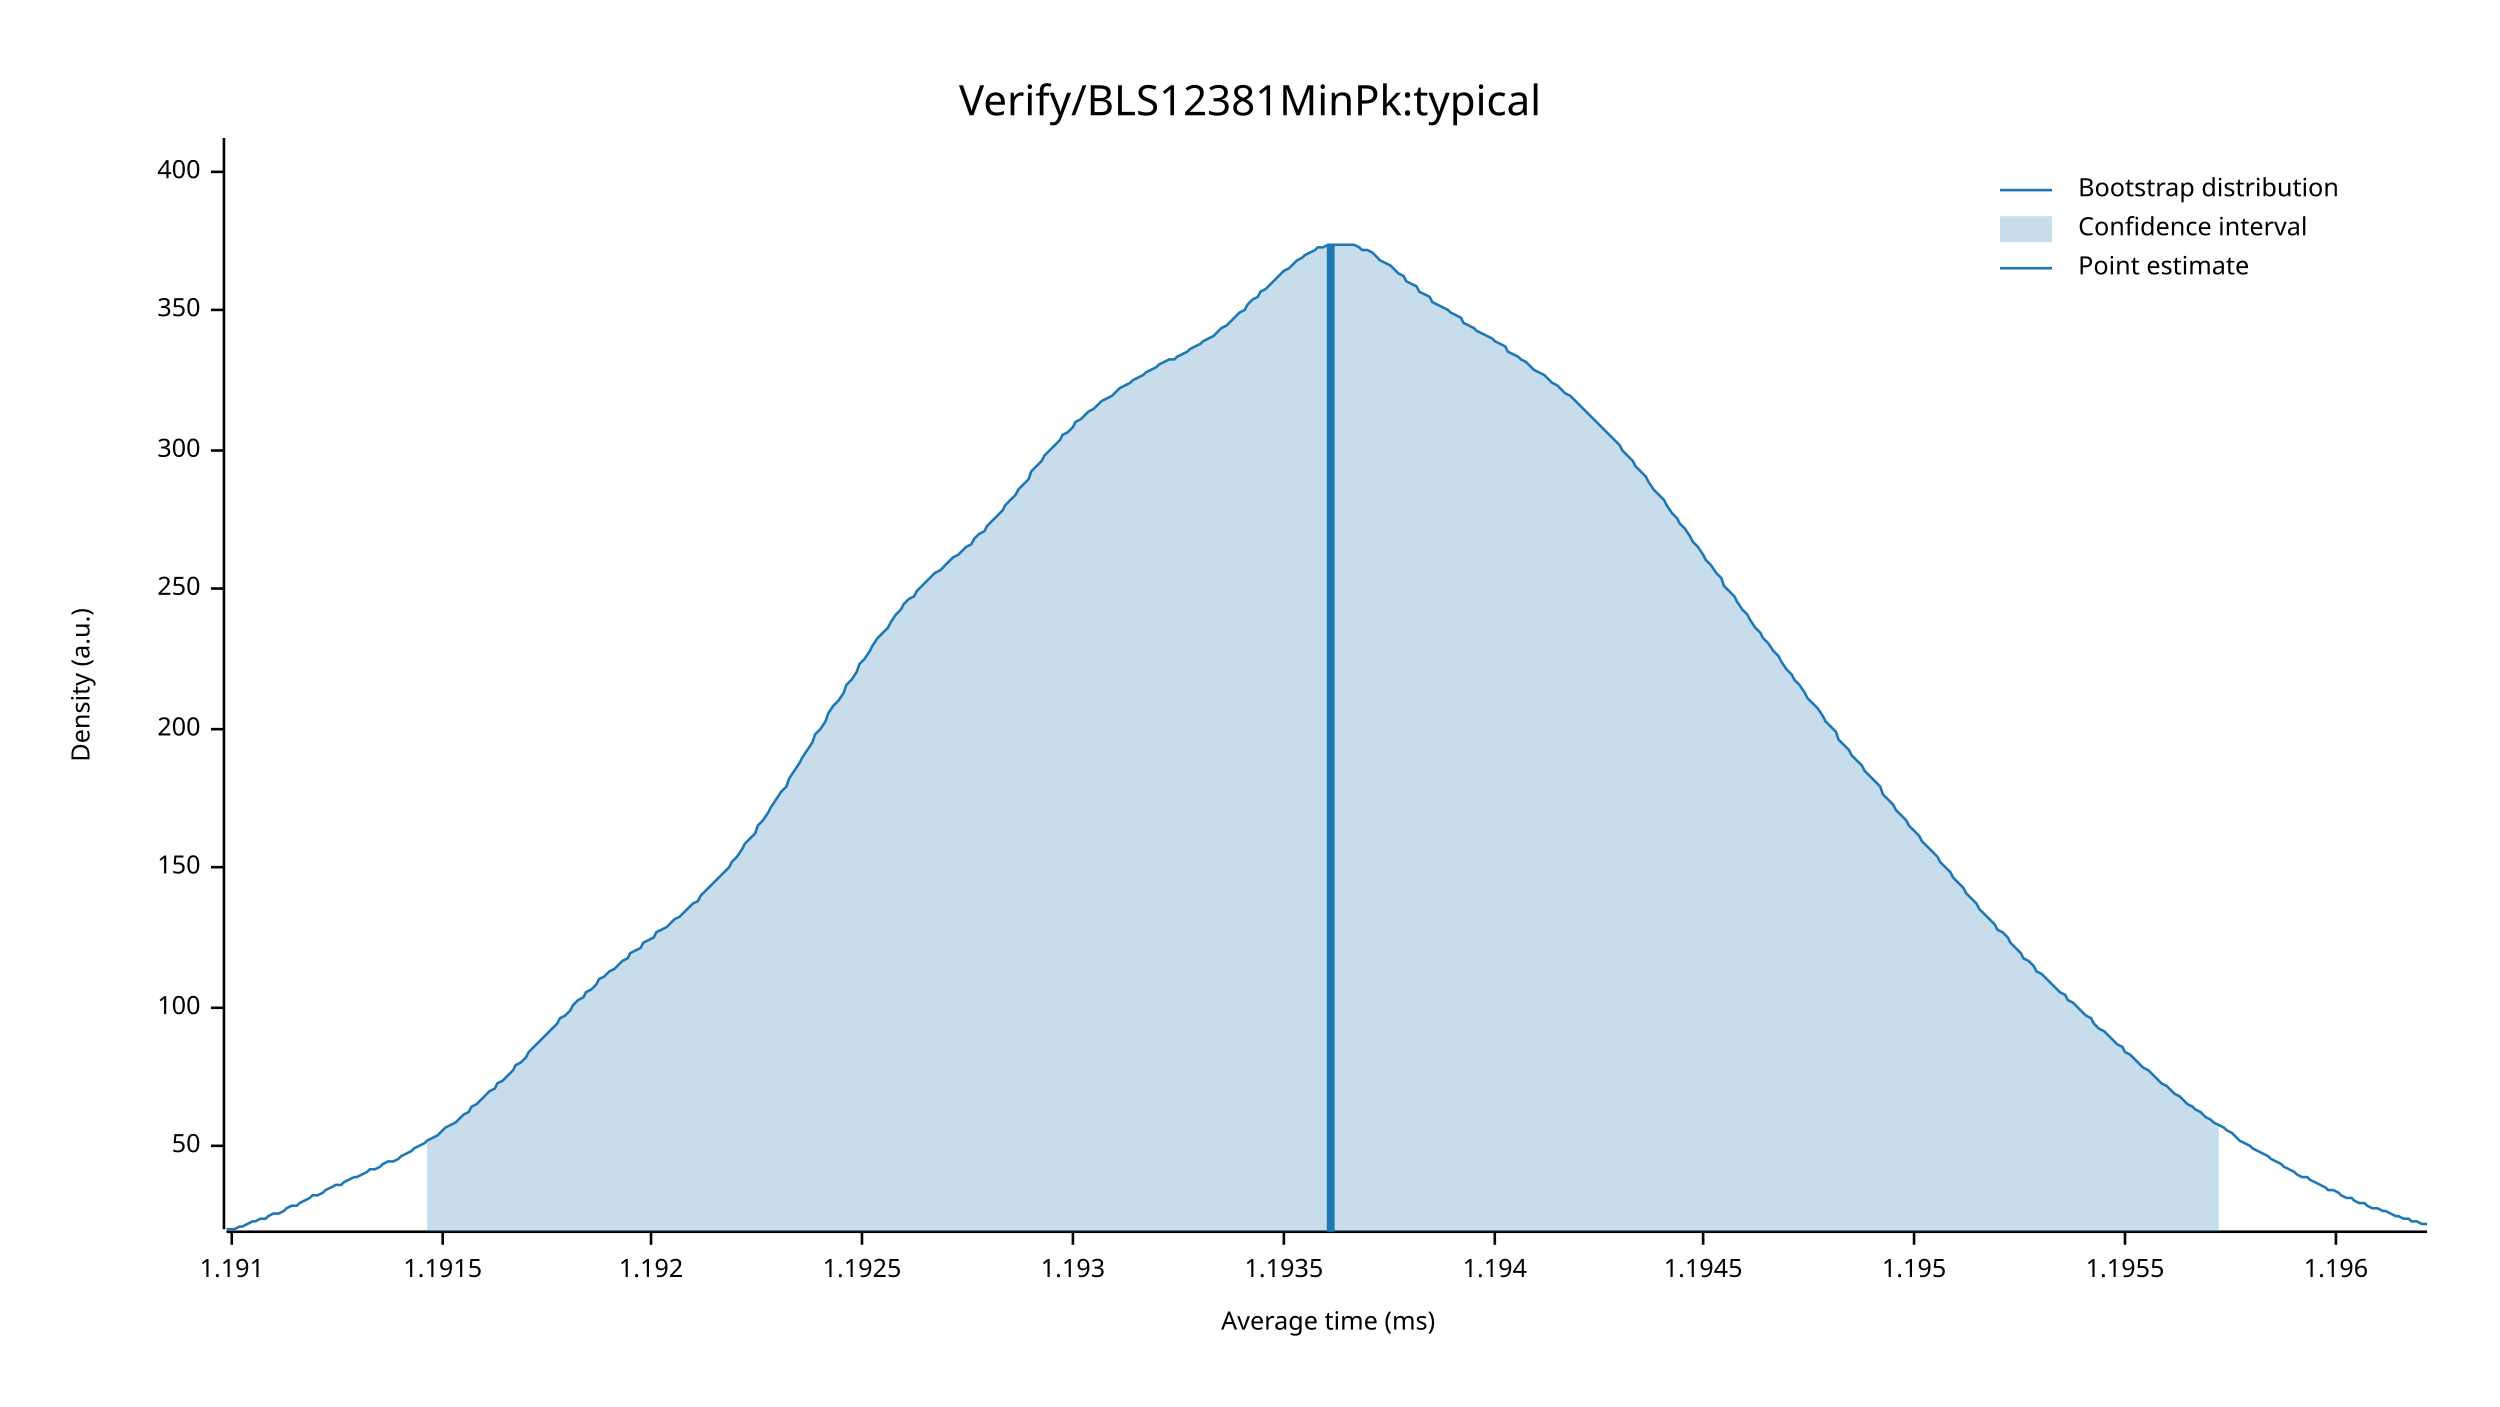
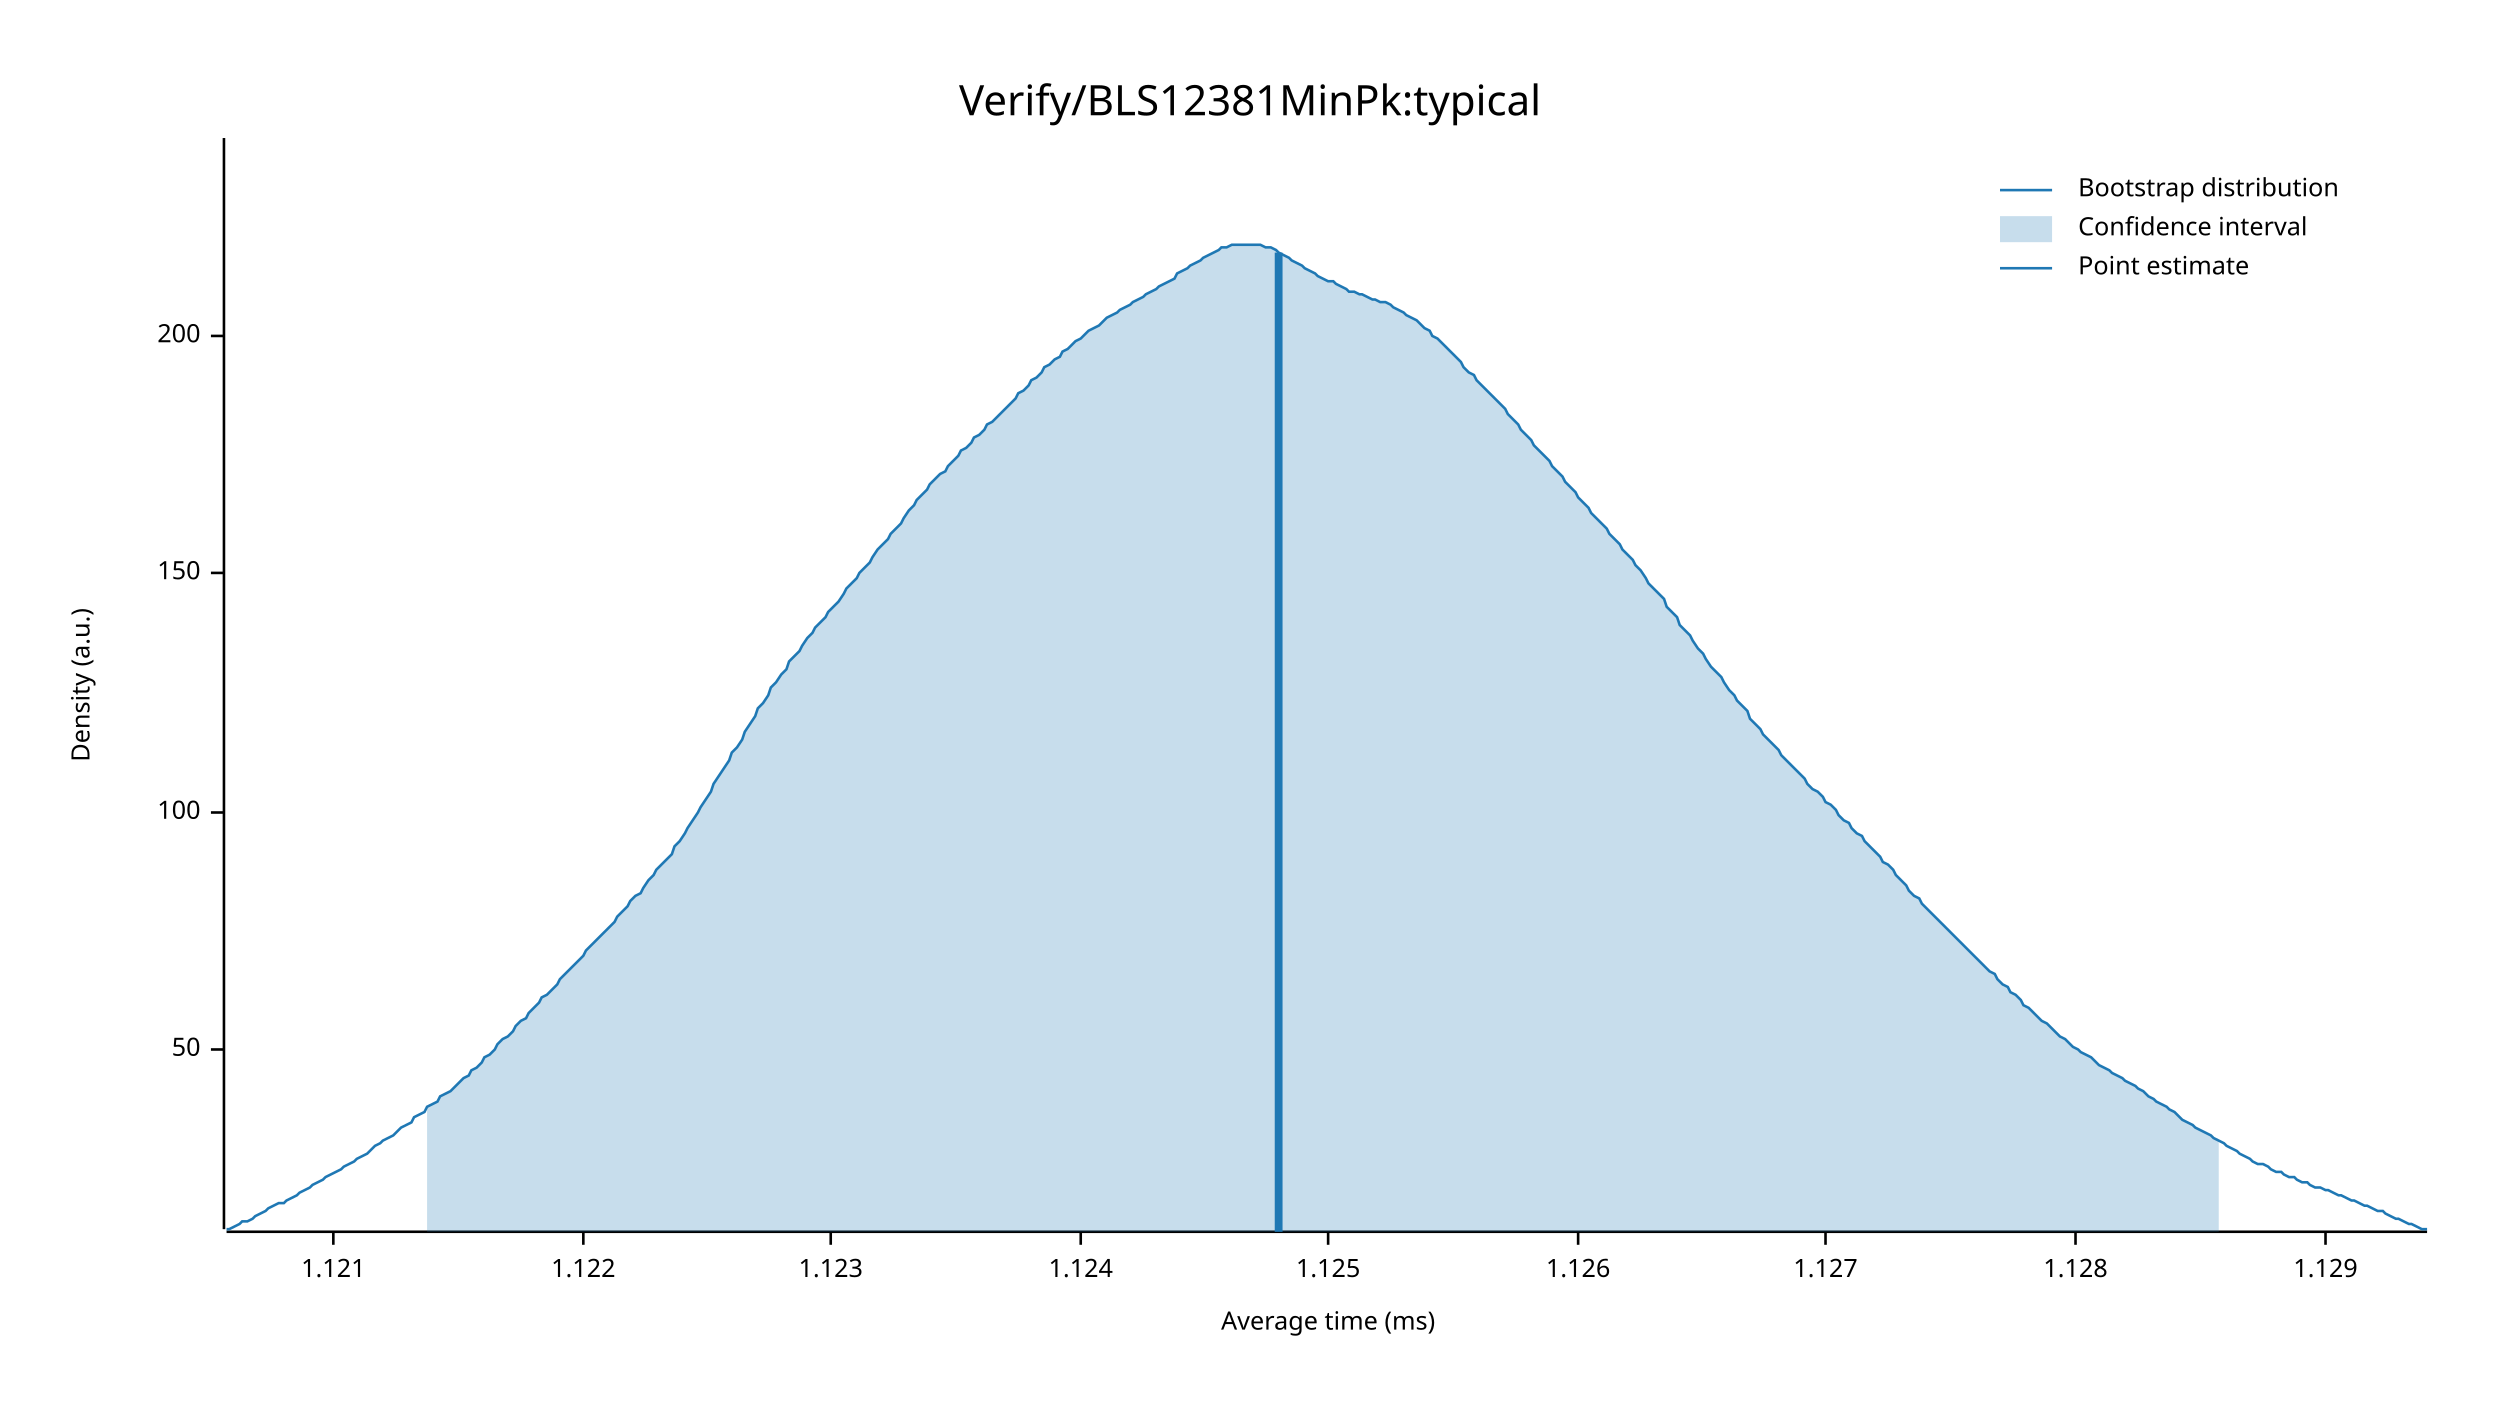
<svg xmlns="http://www.w3.org/2000/svg" width="960" height="540" viewBox="0 0 960 540">
  <text x="480" y="32" dy="0.76em" text-anchor="middle" font-family="sans-serif" font-size="16.129" opacity="1" fill="#000000">
Verify/BLS12381MinPk:typical
</text>
  <text x="27" y="263" dy="0.76em" text-anchor="middle" font-family="sans-serif" font-size="9.677" opacity="1" fill="#000000" transform="rotate(270, 27, 263)">
Density (a.u.)
</text>
  <text x="510" y="513" dy="-0.5ex" text-anchor="middle" font-family="sans-serif" font-size="9.677" opacity="1" fill="#000000">
Average time (ms)
</text>
  <polyline fill="none" opacity="1" stroke="#000000" stroke-width="1" points="86,53 86,472 " />
-   <text x="77" y="440" dy="0.5ex" text-anchor="end" font-family="sans-serif" font-size="9.677" opacity="1" fill="#000000">
+   <text x="77" y="403" dy="0.5ex" text-anchor="end" font-family="sans-serif" font-size="9.677" opacity="1" fill="#000000">
50
</text>
-   <polyline fill="none" opacity="1" stroke="#000000" stroke-width="1" points="81,440 86,440 " />
-   <text x="77" y="387" dy="0.5ex" text-anchor="end" font-family="sans-serif" font-size="9.677" opacity="1" fill="#000000">
+   <polyline fill="none" opacity="1" stroke="#000000" stroke-width="1" points="81,403 86,403 " />
+   <text x="77" y="312" dy="0.5ex" text-anchor="end" font-family="sans-serif" font-size="9.677" opacity="1" fill="#000000">
100
</text>
-   <polyline fill="none" opacity="1" stroke="#000000" stroke-width="1" points="81,387 86,387 " />
-   <text x="77" y="333" dy="0.5ex" text-anchor="end" font-family="sans-serif" font-size="9.677" opacity="1" fill="#000000">
+   <polyline fill="none" opacity="1" stroke="#000000" stroke-width="1" points="81,312 86,312 " />
+   <text x="77" y="220" dy="0.5ex" text-anchor="end" font-family="sans-serif" font-size="9.677" opacity="1" fill="#000000">
150
</text>
-   <polyline fill="none" opacity="1" stroke="#000000" stroke-width="1" points="81,333 86,333 " />
-   <text x="77" y="280" dy="0.5ex" text-anchor="end" font-family="sans-serif" font-size="9.677" opacity="1" fill="#000000">
+   <polyline fill="none" opacity="1" stroke="#000000" stroke-width="1" points="81,220 86,220 " />
+   <text x="77" y="129" dy="0.5ex" text-anchor="end" font-family="sans-serif" font-size="9.677" opacity="1" fill="#000000">
200
</text>
-   <polyline fill="none" opacity="1" stroke="#000000" stroke-width="1" points="81,280 86,280 " />
-   <text x="77" y="226" dy="0.5ex" text-anchor="end" font-family="sans-serif" font-size="9.677" opacity="1" fill="#000000">
- 250
+   <polyline fill="none" opacity="1" stroke="#000000" stroke-width="1" points="81,129 86,129 " />
+   <polyline fill="none" opacity="1" stroke="#000000" stroke-width="1" points="87,473 932,473 " />
+   <text x="128" y="483" dy="0.76em" text-anchor="middle" font-family="sans-serif" font-size="9.677" opacity="1" fill="#000000">
+ 1.121
</text>
-   <polyline fill="none" opacity="1" stroke="#000000" stroke-width="1" points="81,226 86,226 " />
-   <text x="77" y="173" dy="0.5ex" text-anchor="end" font-family="sans-serif" font-size="9.677" opacity="1" fill="#000000">
- 300
+   <polyline fill="none" opacity="1" stroke="#000000" stroke-width="1" points="128,473 128,478 " />
+   <text x="224" y="483" dy="0.76em" text-anchor="middle" font-family="sans-serif" font-size="9.677" opacity="1" fill="#000000">
+ 1.122
</text>
-   <polyline fill="none" opacity="1" stroke="#000000" stroke-width="1" points="81,173 86,173 " />
-   <text x="77" y="119" dy="0.5ex" text-anchor="end" font-family="sans-serif" font-size="9.677" opacity="1" fill="#000000">
- 350
+   <polyline fill="none" opacity="1" stroke="#000000" stroke-width="1" points="224,473 224,478 " />
+   <text x="319" y="483" dy="0.76em" text-anchor="middle" font-family="sans-serif" font-size="9.677" opacity="1" fill="#000000">
+ 1.123
</text>
-   <polyline fill="none" opacity="1" stroke="#000000" stroke-width="1" points="81,119 86,119 " />
-   <text x="77" y="66" dy="0.5ex" text-anchor="end" font-family="sans-serif" font-size="9.677" opacity="1" fill="#000000">
- 400
+   <polyline fill="none" opacity="1" stroke="#000000" stroke-width="1" points="319,473 319,478 " />
+   <text x="415" y="483" dy="0.76em" text-anchor="middle" font-family="sans-serif" font-size="9.677" opacity="1" fill="#000000">
+ 1.124
</text>
-   <polyline fill="none" opacity="1" stroke="#000000" stroke-width="1" points="81,66 86,66 " />
-   <polyline fill="none" opacity="1" stroke="#000000" stroke-width="1" points="87,473 932,473 " />
-   <text x="89" y="483" dy="0.76em" text-anchor="middle" font-family="sans-serif" font-size="9.677" opacity="1" fill="#000000">
- 1.191
+   <polyline fill="none" opacity="1" stroke="#000000" stroke-width="1" points="415,473 415,478 " />
+   <text x="510" y="483" dy="0.76em" text-anchor="middle" font-family="sans-serif" font-size="9.677" opacity="1" fill="#000000">
+ 1.125
</text>
-   <polyline fill="none" opacity="1" stroke="#000000" stroke-width="1" points="89,473 89,478 " />
-   <text x="170" y="483" dy="0.76em" text-anchor="middle" font-family="sans-serif" font-size="9.677" opacity="1" fill="#000000">
- 1.1915
+   <polyline fill="none" opacity="1" stroke="#000000" stroke-width="1" points="510,473 510,478 " />
+   <text x="606" y="483" dy="0.76em" text-anchor="middle" font-family="sans-serif" font-size="9.677" opacity="1" fill="#000000">
+ 1.126
</text>
-   <polyline fill="none" opacity="1" stroke="#000000" stroke-width="1" points="170,473 170,478 " />
-   <text x="250" y="483" dy="0.76em" text-anchor="middle" font-family="sans-serif" font-size="9.677" opacity="1" fill="#000000">
- 1.192
+   <polyline fill="none" opacity="1" stroke="#000000" stroke-width="1" points="606,473 606,478 " />
+   <text x="701" y="483" dy="0.76em" text-anchor="middle" font-family="sans-serif" font-size="9.677" opacity="1" fill="#000000">
+ 1.127
</text>
-   <polyline fill="none" opacity="1" stroke="#000000" stroke-width="1" points="250,473 250,478 " />
-   <text x="331" y="483" dy="0.76em" text-anchor="middle" font-family="sans-serif" font-size="9.677" opacity="1" fill="#000000">
- 1.1925
+   <polyline fill="none" opacity="1" stroke="#000000" stroke-width="1" points="701,473 701,478 " />
+   <text x="797" y="483" dy="0.76em" text-anchor="middle" font-family="sans-serif" font-size="9.677" opacity="1" fill="#000000">
+ 1.128
</text>
-   <polyline fill="none" opacity="1" stroke="#000000" stroke-width="1" points="331,473 331,478 " />
-   <text x="412" y="483" dy="0.76em" text-anchor="middle" font-family="sans-serif" font-size="9.677" opacity="1" fill="#000000">
- 1.193
+   <polyline fill="none" opacity="1" stroke="#000000" stroke-width="1" points="797,473 797,478 " />
+   <text x="893" y="483" dy="0.76em" text-anchor="middle" font-family="sans-serif" font-size="9.677" opacity="1" fill="#000000">
+ 1.129
</text>
-   <polyline fill="none" opacity="1" stroke="#000000" stroke-width="1" points="412,473 412,478 " />
-   <text x="493" y="483" dy="0.76em" text-anchor="middle" font-family="sans-serif" font-size="9.677" opacity="1" fill="#000000">
- 1.1935
- </text>
-   <polyline fill="none" opacity="1" stroke="#000000" stroke-width="1" points="493,473 493,478 " />
-   <text x="574" y="483" dy="0.76em" text-anchor="middle" font-family="sans-serif" font-size="9.677" opacity="1" fill="#000000">
- 1.194
- </text>
-   <polyline fill="none" opacity="1" stroke="#000000" stroke-width="1" points="574,473 574,478 " />
-   <text x="654" y="483" dy="0.76em" text-anchor="middle" font-family="sans-serif" font-size="9.677" opacity="1" fill="#000000">
- 1.1945
- </text>
-   <polyline fill="none" opacity="1" stroke="#000000" stroke-width="1" points="654,473 654,478 " />
-   <text x="735" y="483" dy="0.76em" text-anchor="middle" font-family="sans-serif" font-size="9.677" opacity="1" fill="#000000">
- 1.195
- </text>
-   <polyline fill="none" opacity="1" stroke="#000000" stroke-width="1" points="735,473 735,478 " />
-   <text x="816" y="483" dy="0.76em" text-anchor="middle" font-family="sans-serif" font-size="9.677" opacity="1" fill="#000000">
- 1.1955
- </text>
-   <polyline fill="none" opacity="1" stroke="#000000" stroke-width="1" points="816,473 816,478 " />
-   <text x="897" y="483" dy="0.76em" text-anchor="middle" font-family="sans-serif" font-size="9.677" opacity="1" fill="#000000">
- 1.196
- </text>
-   <polyline fill="none" opacity="1" stroke="#000000" stroke-width="1" points="897,473 897,478 " />
-   <polyline fill="none" opacity="1" stroke="#1F78B4" stroke-width="1" points="87,472 88,472 90,472 92,471 93,471 95,470 97,469 98,469 100,468 102,468 103,467 105,466 107,466 109,465 110,464 112,463 114,463 115,462 117,461 119,460 120,459 122,459 124,458 125,457 127,456 129,455 131,455 132,454 134,453 136,452 137,452 139,451 141,450 142,449 144,449 146,448 147,447 149,446 151,446 153,445 154,444 156,443 158,442 159,441 161,440 163,439 164,438 166,437 168,436 169,435 171,433 173,432 175,431 176,430 178,428 180,427 181,425 183,424 185,422 186,421 188,419 190,418 191,416 193,415 195,413 197,411 198,409 200,408 202,406 203,404 205,402 207,400 208,399 210,397 212,395 214,393 215,391 217,390 219,388 220,386 222,384 224,383 225,381 227,380 229,378 230,376 232,375 234,373 236,372 237,371 239,369 241,368 242,366 244,365 246,364 247,362 249,361 251,360 252,358 254,357 256,356 258,354 259,353 261,352 263,350 264,349 266,347 268,346 269,344 271,342 273,340 274,339 276,337 278,335 280,333 281,331 283,329 285,326 286,324 288,322 290,320 291,317 293,315 295,312 296,310 298,307 300,304 302,302 303,299 305,296 307,293 308,291 310,288 312,285 313,282 315,280 317,277 318,274 320,271 322,269 324,266 325,263 327,261 329,258 330,255 332,253 334,250 335,248 337,245 339,243 341,241 342,239 344,236 346,234 347,232 349,230 351,229 352,227 354,225 356,223 357,222 359,220 361,219 363,217 364,216 366,214 368,213 369,212 371,210 373,209 374,207 376,205 378,204 379,202 381,200 383,198 385,196 386,194 388,192 390,190 391,188 393,186 395,184 396,181 398,179 400,177 401,175 403,173 405,171 407,169 408,167 410,166 412,164 413,162 415,161 417,159 418,158 420,157 422,155 423,154 425,153 427,152 429,150 430,149 432,148 434,147 435,146 437,145 439,144 440,143 442,142 444,141 445,140 447,139 449,138 451,138 452,137 454,136 456,135 457,134 459,133 461,132 462,131 464,130 466,129 468,127 469,126 471,125 473,123 474,122 476,120 478,119 479,117 481,115 483,114 484,112 486,111 488,109 490,107 491,106 493,104 495,103 496,102 498,100 500,99 501,98 503,97 505,96 506,95 508,95 510,94 512,94 513,94 515,94 517,94 518,94 520,94 522,95 523,96 525,96 527,97 528,98 530,100 532,101 534,102 535,103 537,105 539,106 540,108 542,109 544,110 545,112 547,113 549,114 550,116 552,117 554,118 556,119 557,120 559,121 561,122 562,124 564,125 566,126 567,127 569,128 571,129 573,130 574,131 576,132 578,133 579,135 581,136 583,137 584,138 586,139 588,141 589,142 591,143 593,144 595,146 596,147 598,148 600,150 601,151 603,152 605,154 606,155 608,157 610,159 611,160 613,162 615,164 617,166 618,167 620,169 622,171 623,173 625,175 627,177 628,179 630,181 632,183 633,185 635,188 637,190 639,192 640,194 642,197 644,199 645,201 647,203 649,206 650,208 652,210 654,213 655,215 657,217 659,220 661,222 662,225 664,227 666,229 667,231 669,234 671,236 672,238 674,241 676,243 677,245 679,247 681,250 683,252 684,254 686,257 688,259 689,261 691,263 693,266 694,268 696,270 698,272 700,275 701,277 703,279 705,281 706,284 708,286 710,288 711,290 713,292 715,294 716,296 718,298 720,300 722,302 723,305 725,307 727,309 728,311 730,313 732,315 733,317 735,319 737,321 738,323 740,325 742,327 744,329 745,331 747,333 749,335 750,337 752,339 754,341 755,343 757,345 759,347 760,349 762,351 764,353 766,355 767,357 769,358 771,360 772,362 774,364 776,366 777,368 779,369 781,371 782,373 784,374 786,376 788,378 789,379 791,381 793,382 794,384 796,385 798,387 799,388 801,390 803,391 804,393 806,395 808,396 810,398 811,399 813,401 815,402 816,404 818,405 820,407 821,408 823,410 825,411 827,413 828,414 830,416 832,417 833,418 835,420 837,421 838,422 840,424 842,425 843,426 845,427 847,429 849,430 850,431 852,432 854,433 855,434 857,435 859,437 860,438 862,439 864,440 865,441 867,442 869,443 871,444 872,445 874,446 876,447 877,448 879,449 881,450 882,451 884,452 886,452 887,453 889,454 891,455 893,456 894,457 896,457 898,458 899,459 901,460 903,460 904,461 906,462 908,462 909,463 911,464 913,464 915,465 916,465 918,466 920,467 921,467 923,468 925,468 926,469 928,469 930,470 932,470 " />
-   <polygon opacity="0.25" fill="#1F78B4" points="164,438 166,437 168,436 169,435 171,433 173,432 175,431 176,430 178,428 180,427 181,425 183,424 185,422 186,421 188,419 190,418 191,416 193,415 195,413 197,411 198,409 200,408 202,406 203,404 205,402 207,400 208,399 210,397 212,395 214,393 215,391 217,390 219,388 220,386 222,384 224,383 225,381 227,380 229,378 230,376 232,375 234,373 236,372 237,371 239,369 241,368 242,366 244,365 246,364 247,362 249,361 251,360 252,358 254,357 256,356 258,354 259,353 261,352 263,350 264,349 266,347 268,346 269,344 271,342 273,340 274,339 276,337 278,335 280,333 281,331 283,329 285,326 286,324 288,322 290,320 291,317 293,315 295,312 296,310 298,307 300,304 302,302 303,299 305,296 307,293 308,291 310,288 312,285 313,282 315,280 317,277 318,274 320,271 322,269 324,266 325,263 327,261 329,258 330,255 332,253 334,250 335,248 337,245 339,243 341,241 342,239 344,236 346,234 347,232 349,230 351,229 352,227 354,225 356,223 357,222 359,220 361,219 363,217 364,216 366,214 368,213 369,212 371,210 373,209 374,207 376,205 378,204 379,202 381,200 383,198 385,196 386,194 388,192 390,190 391,188 393,186 395,184 396,181 398,179 400,177 401,175 403,173 405,171 407,169 408,167 410,166 412,164 413,162 415,161 417,159 418,158 420,157 422,155 423,154 425,153 427,152 429,150 430,149 432,148 434,147 435,146 437,145 439,144 440,143 442,142 444,141 445,140 447,139 449,138 451,138 452,137 454,136 456,135 457,134 459,133 461,132 462,131 464,130 466,129 468,127 469,126 471,125 473,123 474,122 476,120 478,119 479,117 481,115 483,114 484,112 486,111 488,109 490,107 491,106 493,104 495,103 496,102 498,100 500,99 501,98 503,97 505,96 506,95 508,95 510,94 512,94 513,94 515,94 517,94 518,94 520,94 522,95 523,96 525,96 527,97 528,98 530,100 532,101 534,102 535,103 537,105 539,106 540,108 542,109 544,110 545,112 547,113 549,114 550,116 552,117 554,118 556,119 557,120 559,121 561,122 562,124 564,125 566,126 567,127 569,128 571,129 573,130 574,131 576,132 578,133 579,135 581,136 583,137 584,138 586,139 588,141 589,142 591,143 593,144 595,146 596,147 598,148 600,150 601,151 603,152 605,154 606,155 608,157 610,159 611,160 613,162 615,164 617,166 618,167 620,169 622,171 623,173 625,175 627,177 628,179 630,181 632,183 633,185 635,188 637,190 639,192 640,194 642,197 644,199 645,201 647,203 649,206 650,208 652,210 654,213 655,215 657,217 659,220 661,222 662,225 664,227 666,229 667,231 669,234 671,236 672,238 674,241 676,243 677,245 679,247 681,250 683,252 684,254 686,257 688,259 689,261 691,263 693,266 694,268 696,270 698,272 700,275 701,277 703,279 705,281 706,284 708,286 710,288 711,290 713,292 715,294 716,296 718,298 720,300 722,302 723,305 725,307 727,309 728,311 730,313 732,315 733,317 735,319 737,321 738,323 740,325 742,327 744,329 745,331 747,333 749,335 750,337 752,339 754,341 755,343 757,345 759,347 760,349 762,351 764,353 766,355 767,357 769,358 771,360 772,362 774,364 776,366 777,368 779,369 781,371 782,373 784,374 786,376 788,378 789,379 791,381 793,382 794,384 796,385 798,387 799,388 801,390 803,391 804,393 806,395 808,396 810,398 811,399 813,401 815,402 816,404 818,405 820,407 821,408 823,410 825,411 827,413 828,414 830,416 832,417 833,418 835,420 837,421 838,422 840,424 842,425 843,426 845,427 847,429 849,430 850,431 852,432 852,473 164,473 " />
-   <polyline fill="none" opacity="1" stroke="#1F78B4" stroke-width="3" points="511,473 511,94 " />
+   <polyline fill="none" opacity="1" stroke="#000000" stroke-width="1" points="893,473 893,478 " />
+   <polyline fill="none" opacity="1" stroke="#1F78B4" stroke-width="1" points="87,472 88,472 90,471 92,470 93,469 95,469 97,468 98,467 100,466 102,465 103,464 105,463 107,462 109,462 110,461 112,460 114,459 115,458 117,457 119,456 120,455 122,454 124,453 125,452 127,451 129,450 131,449 132,448 134,447 136,446 137,445 139,444 141,443 142,442 144,440 146,439 147,438 149,437 151,436 153,434 154,433 156,432 158,431 159,429 161,428 163,427 164,425 166,424 168,423 169,421 171,420 173,419 175,417 176,416 178,414 180,413 181,411 183,410 185,408 186,406 188,405 190,403 191,401 193,399 195,398 197,396 198,394 200,392 202,391 203,389 205,387 207,385 208,383 210,382 212,380 214,378 215,376 217,374 219,372 220,371 222,369 224,367 225,365 227,363 229,361 230,360 232,358 234,356 236,354 237,352 239,350 241,348 242,346 244,344 246,343 247,341 249,338 251,336 252,334 254,332 256,330 258,328 259,325 261,323 263,320 264,318 266,315 268,312 269,310 271,307 273,304 274,301 276,298 278,295 280,292 281,289 283,287 285,284 286,281 288,278 290,275 291,272 293,270 295,267 296,264 298,262 300,259 302,257 303,254 305,252 307,250 308,248 310,245 312,243 313,241 315,239 317,237 318,235 320,233 322,231 324,228 325,226 327,224 329,222 330,220 332,218 334,216 335,214 337,211 339,209 341,207 342,205 344,203 346,201 347,199 349,196 351,194 352,192 354,190 356,188 357,186 359,184 361,182 363,181 364,179 366,177 368,175 369,173 371,172 373,170 374,168 376,167 378,165 379,163 381,162 383,160 385,158 386,157 388,155 390,153 391,151 393,150 395,148 396,146 398,145 400,143 401,141 403,140 405,138 407,137 408,135 410,134 412,132 413,131 415,130 417,128 418,127 420,126 422,125 423,124 425,122 427,121 429,120 430,119 432,118 434,117 435,116 437,115 439,114 440,113 442,112 444,111 445,110 447,109 449,108 451,107 452,105 454,104 456,103 457,102 459,101 461,100 462,99 464,98 466,97 468,96 469,95 471,95 473,94 474,94 476,94 478,94 479,94 481,94 483,94 484,94 486,95 488,95 490,96 491,97 493,98 495,99 496,100 498,101 500,102 501,103 503,104 505,105 506,106 508,107 510,108 512,108 513,109 515,110 517,111 518,112 520,112 522,113 523,113 525,114 527,115 528,115 530,116 532,116 534,117 535,118 537,119 539,120 540,121 542,122 544,123 545,124 547,126 549,127 550,129 552,130 554,132 556,134 557,135 559,137 561,139 562,141 564,143 566,144 567,146 569,148 571,150 573,152 574,153 576,155 578,157 579,159 581,161 583,163 584,165 586,167 588,169 589,171 591,173 593,175 595,177 596,179 598,181 600,183 601,185 603,187 605,189 606,191 608,193 610,195 611,197 613,199 615,201 617,203 618,205 620,207 622,209 623,211 625,213 627,215 628,217 630,219 632,222 633,224 635,226 637,228 639,230 640,233 642,235 644,237 645,240 647,242 649,244 650,246 652,249 654,251 655,253 657,256 659,258 661,260 662,262 664,265 666,267 667,269 669,271 671,273 672,276 674,278 676,280 677,282 679,284 681,286 683,288 684,290 686,292 688,294 689,295 691,297 693,299 694,301 696,303 698,304 700,306 701,308 703,309 705,311 706,313 708,315 710,316 711,318 713,320 715,321 716,323 718,325 720,327 722,329 723,331 725,332 727,334 728,336 730,338 732,340 733,342 735,344 737,345 738,347 740,349 742,351 744,353 745,354 747,356 749,358 750,359 752,361 754,363 755,364 757,366 759,368 760,369 762,371 764,373 766,374 767,376 769,378 771,379 772,381 774,382 776,384 777,386 779,387 781,389 782,390 784,392 786,393 788,395 789,396 791,398 793,399 794,400 796,402 798,403 799,404 801,405 803,406 804,407 806,409 808,410 810,411 811,412 813,413 815,414 816,415 818,416 820,417 821,418 823,419 825,421 827,422 828,423 830,424 832,425 833,426 835,427 837,429 838,430 840,431 842,432 843,433 845,434 847,435 849,436 850,437 852,438 854,439 855,440 857,441 859,442 860,443 862,444 864,445 865,446 867,447 869,447 871,448 872,449 874,450 876,450 877,451 879,452 881,452 882,453 884,454 886,454 887,455 889,456 891,456 893,457 894,457 896,458 898,459 899,459 901,460 903,461 904,461 906,462 908,463 909,463 911,464 913,465 915,465 916,466 918,467 920,468 921,468 923,469 925,470 926,470 928,471 930,472 932,472 " />
+   <polygon opacity="0.25" fill="#1F78B4" points="164,425 166,424 168,423 169,421 171,420 173,419 175,417 176,416 178,414 180,413 181,411 183,410 185,408 186,406 188,405 190,403 191,401 193,399 195,398 197,396 198,394 200,392 202,391 203,389 205,387 207,385 208,383 210,382 212,380 214,378 215,376 217,374 219,372 220,371 222,369 224,367 225,365 227,363 229,361 230,360 232,358 234,356 236,354 237,352 239,350 241,348 242,346 244,344 246,343 247,341 249,338 251,336 252,334 254,332 256,330 258,328 259,325 261,323 263,320 264,318 266,315 268,312 269,310 271,307 273,304 274,301 276,298 278,295 280,292 281,289 283,287 285,284 286,281 288,278 290,275 291,272 293,270 295,267 296,264 298,262 300,259 302,257 303,254 305,252 307,250 308,248 310,245 312,243 313,241 315,239 317,237 318,235 320,233 322,231 324,228 325,226 327,224 329,222 330,220 332,218 334,216 335,214 337,211 339,209 341,207 342,205 344,203 346,201 347,199 349,196 351,194 352,192 354,190 356,188 357,186 359,184 361,182 363,181 364,179 366,177 368,175 369,173 371,172 373,170 374,168 376,167 378,165 379,163 381,162 383,160 385,158 386,157 388,155 390,153 391,151 393,150 395,148 396,146 398,145 400,143 401,141 403,140 405,138 407,137 408,135 410,134 412,132 413,131 415,130 417,128 418,127 420,126 422,125 423,124 425,122 427,121 429,120 430,119 432,118 434,117 435,116 437,115 439,114 440,113 442,112 444,111 445,110 447,109 449,108 451,107 452,105 454,104 456,103 457,102 459,101 461,100 462,99 464,98 466,97 468,96 469,95 471,95 473,94 474,94 476,94 478,94 479,94 481,94 483,94 484,94 486,95 488,95 490,96 491,97 493,98 495,99 496,100 498,101 500,102 501,103 503,104 505,105 506,106 508,107 510,108 512,108 513,109 515,110 517,111 518,112 520,112 522,113 523,113 525,114 527,115 528,115 530,116 532,116 534,117 535,118 537,119 539,120 540,121 542,122 544,123 545,124 547,126 549,127 550,129 552,130 554,132 556,134 557,135 559,137 561,139 562,141 564,143 566,144 567,146 569,148 571,150 573,152 574,153 576,155 578,157 579,159 581,161 583,163 584,165 586,167 588,169 589,171 591,173 593,175 595,177 596,179 598,181 600,183 601,185 603,187 605,189 606,191 608,193 610,195 611,197 613,199 615,201 617,203 618,205 620,207 622,209 623,211 625,213 627,215 628,217 630,219 632,222 633,224 635,226 637,228 639,230 640,233 642,235 644,237 645,240 647,242 649,244 650,246 652,249 654,251 655,253 657,256 659,258 661,260 662,262 664,265 666,267 667,269 669,271 671,273 672,276 674,278 676,280 677,282 679,284 681,286 683,288 684,290 686,292 688,294 689,295 691,297 693,299 694,301 696,303 698,304 700,306 701,308 703,309 705,311 706,313 708,315 710,316 711,318 713,320 715,321 716,323 718,325 720,327 722,329 723,331 725,332 727,334 728,336 730,338 732,340 733,342 735,344 737,345 738,347 740,349 742,351 744,353 745,354 747,356 749,358 750,359 752,361 754,363 755,364 757,366 759,368 760,369 762,371 764,373 766,374 767,376 769,378 771,379 772,381 774,382 776,384 777,386 779,387 781,389 782,390 784,392 786,393 788,395 789,396 791,398 793,399 794,400 796,402 798,403 799,404 801,405 803,406 804,407 806,409 808,410 810,411 811,412 813,413 815,414 816,415 818,416 820,417 821,418 823,419 825,421 827,422 828,423 830,424 832,425 833,426 835,427 837,429 838,430 840,431 842,432 843,433 845,434 847,435 849,436 850,437 852,438 852,473 164,473 " />
+   <polyline fill="none" opacity="1" stroke="#1F78B4" stroke-width="3" points="491,473 491,97 " />
  <text x="798" y="68" dy="0.76em" text-anchor="start" font-family="sans-serif" font-size="9.677" opacity="1" fill="#000000">
Bootstrap distribution
</text>
  <text x="798" y="83" dy="0.76em" text-anchor="start" font-family="sans-serif" font-size="9.677" opacity="1" fill="#000000">
Confidence interval
</text>
  <text x="798" y="98" dy="0.76em" text-anchor="start" font-family="sans-serif" font-size="9.677" opacity="1" fill="#000000">
Point estimate
</text>
  <polyline fill="none" opacity="1" stroke="#1F78B4" stroke-width="1" points="768,73 788,73 " />
  <rect x="768" y="83" width="20" height="10" opacity="0.25" fill="#1F78B4" stroke="none" />
  <polyline fill="none" opacity="1" stroke="#1F78B4" stroke-width="1" points="768,103 788,103 " />
</svg>
